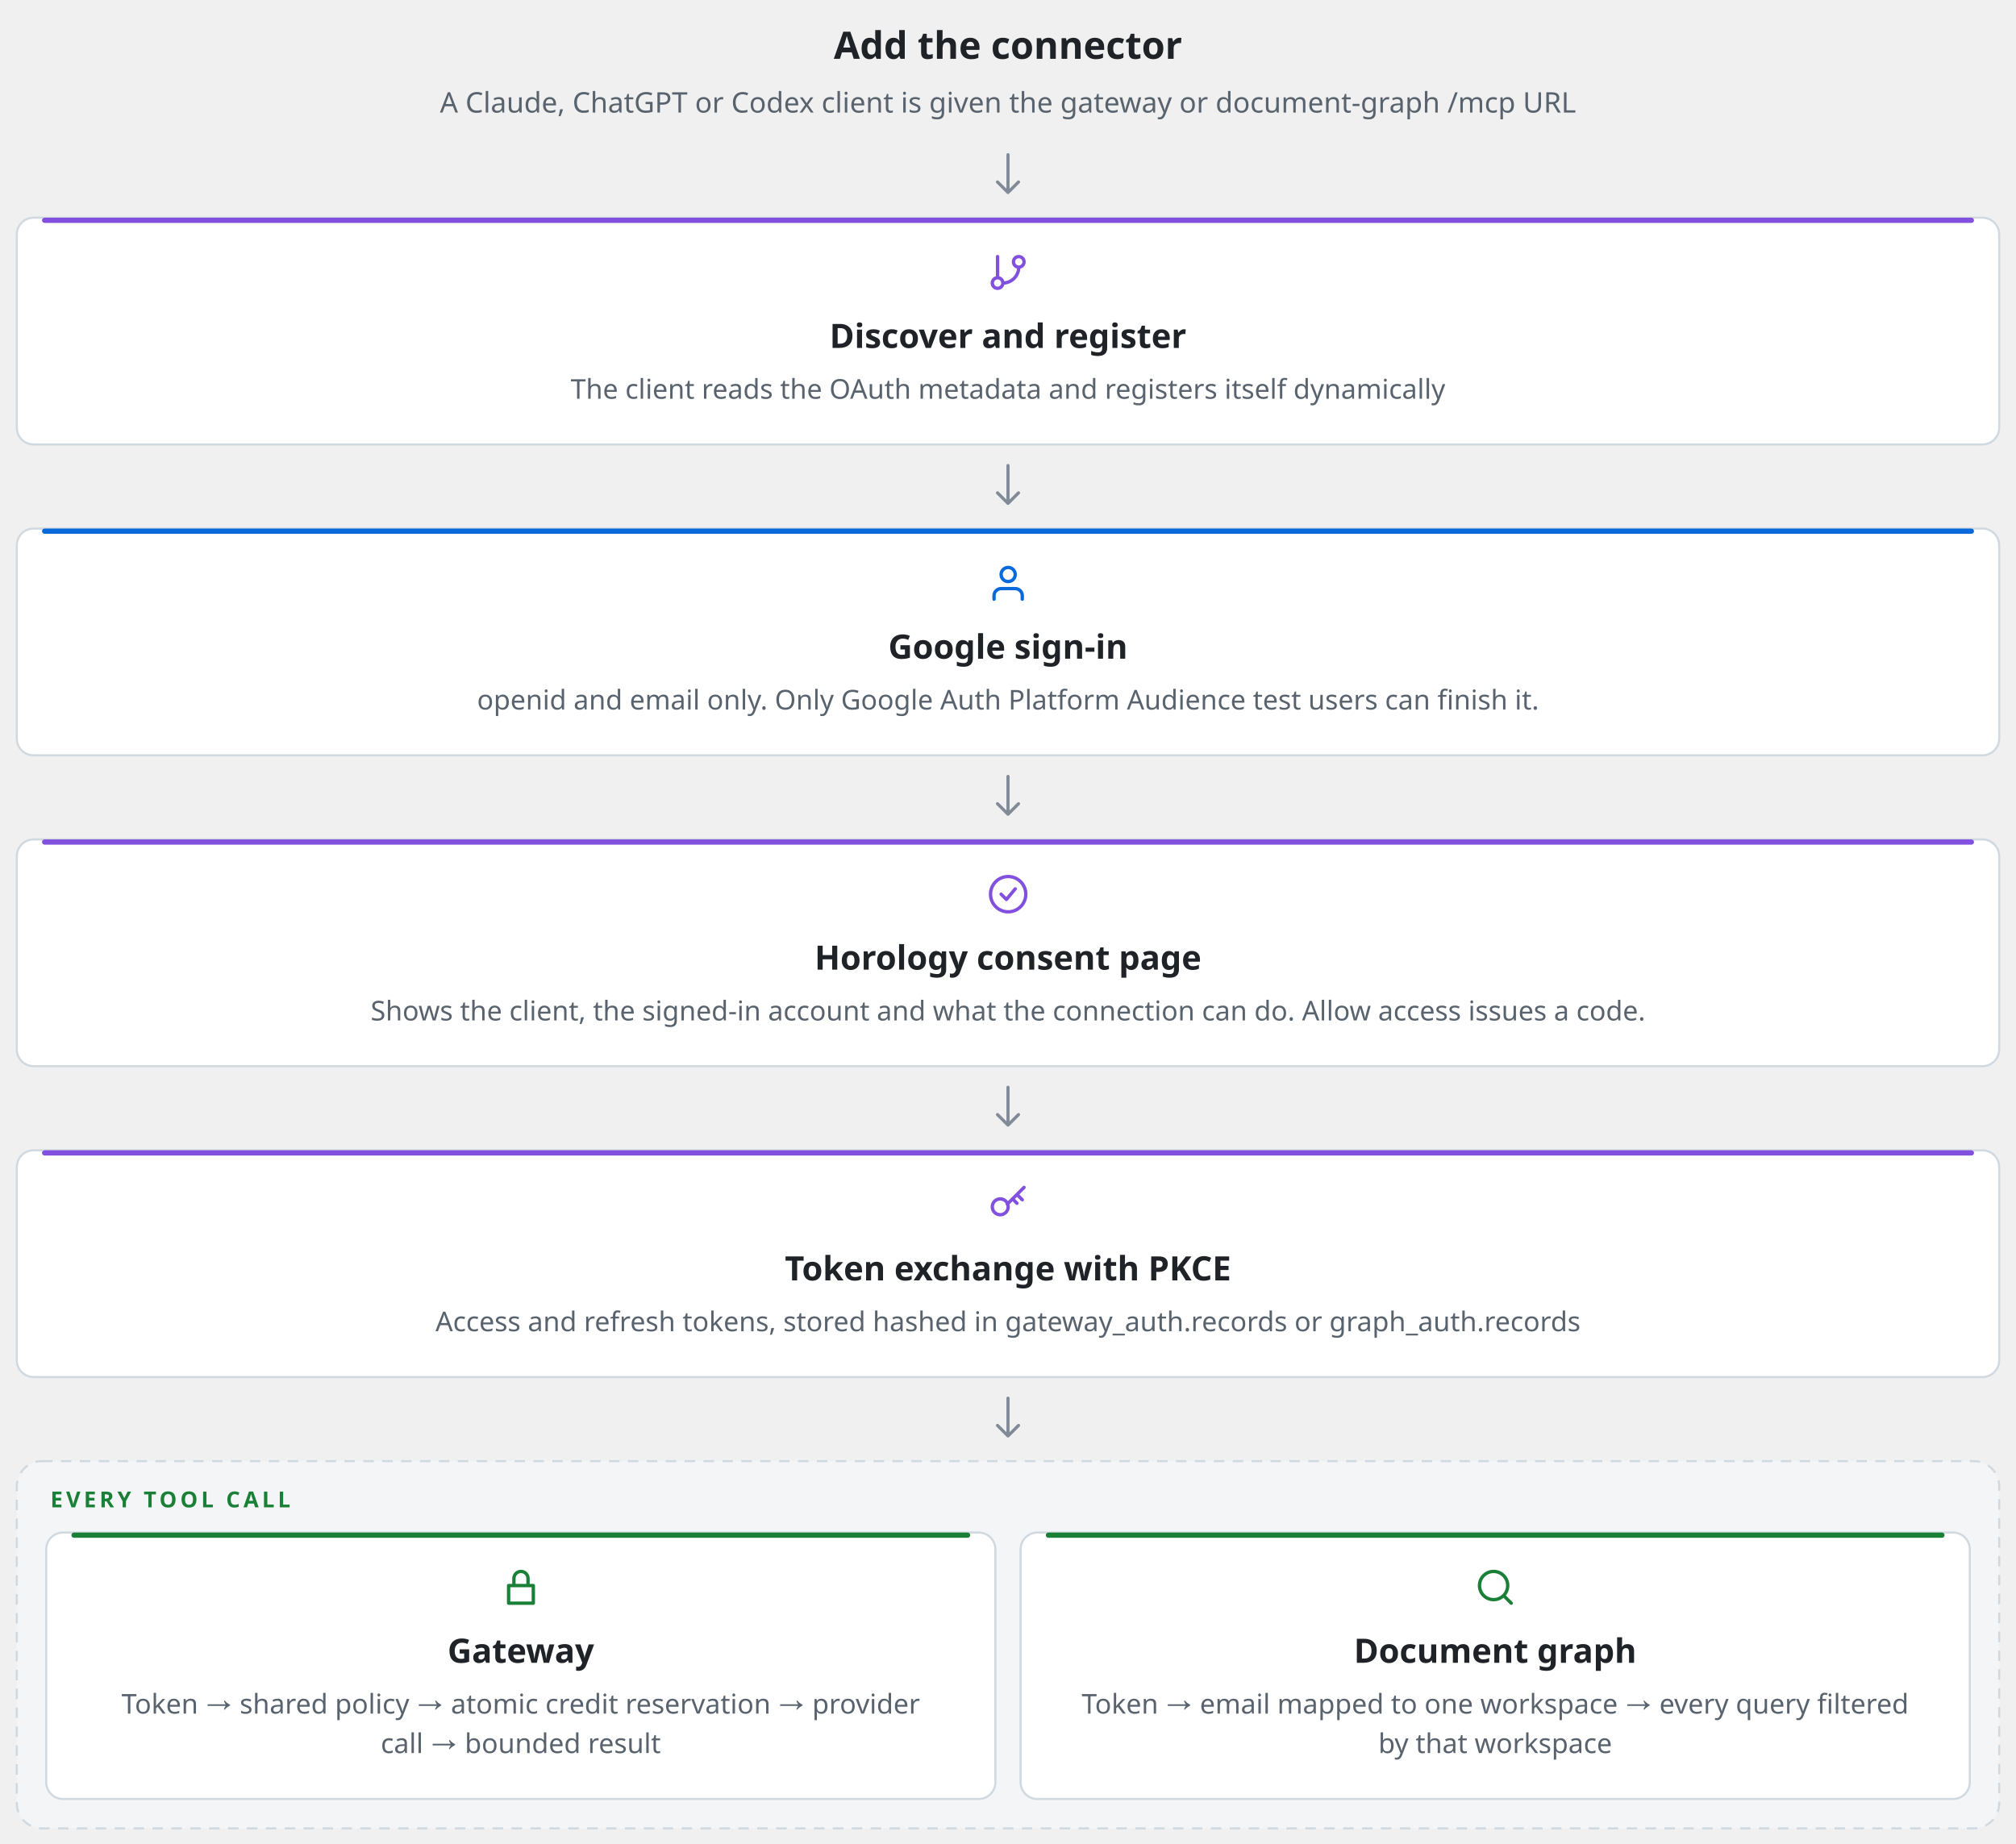
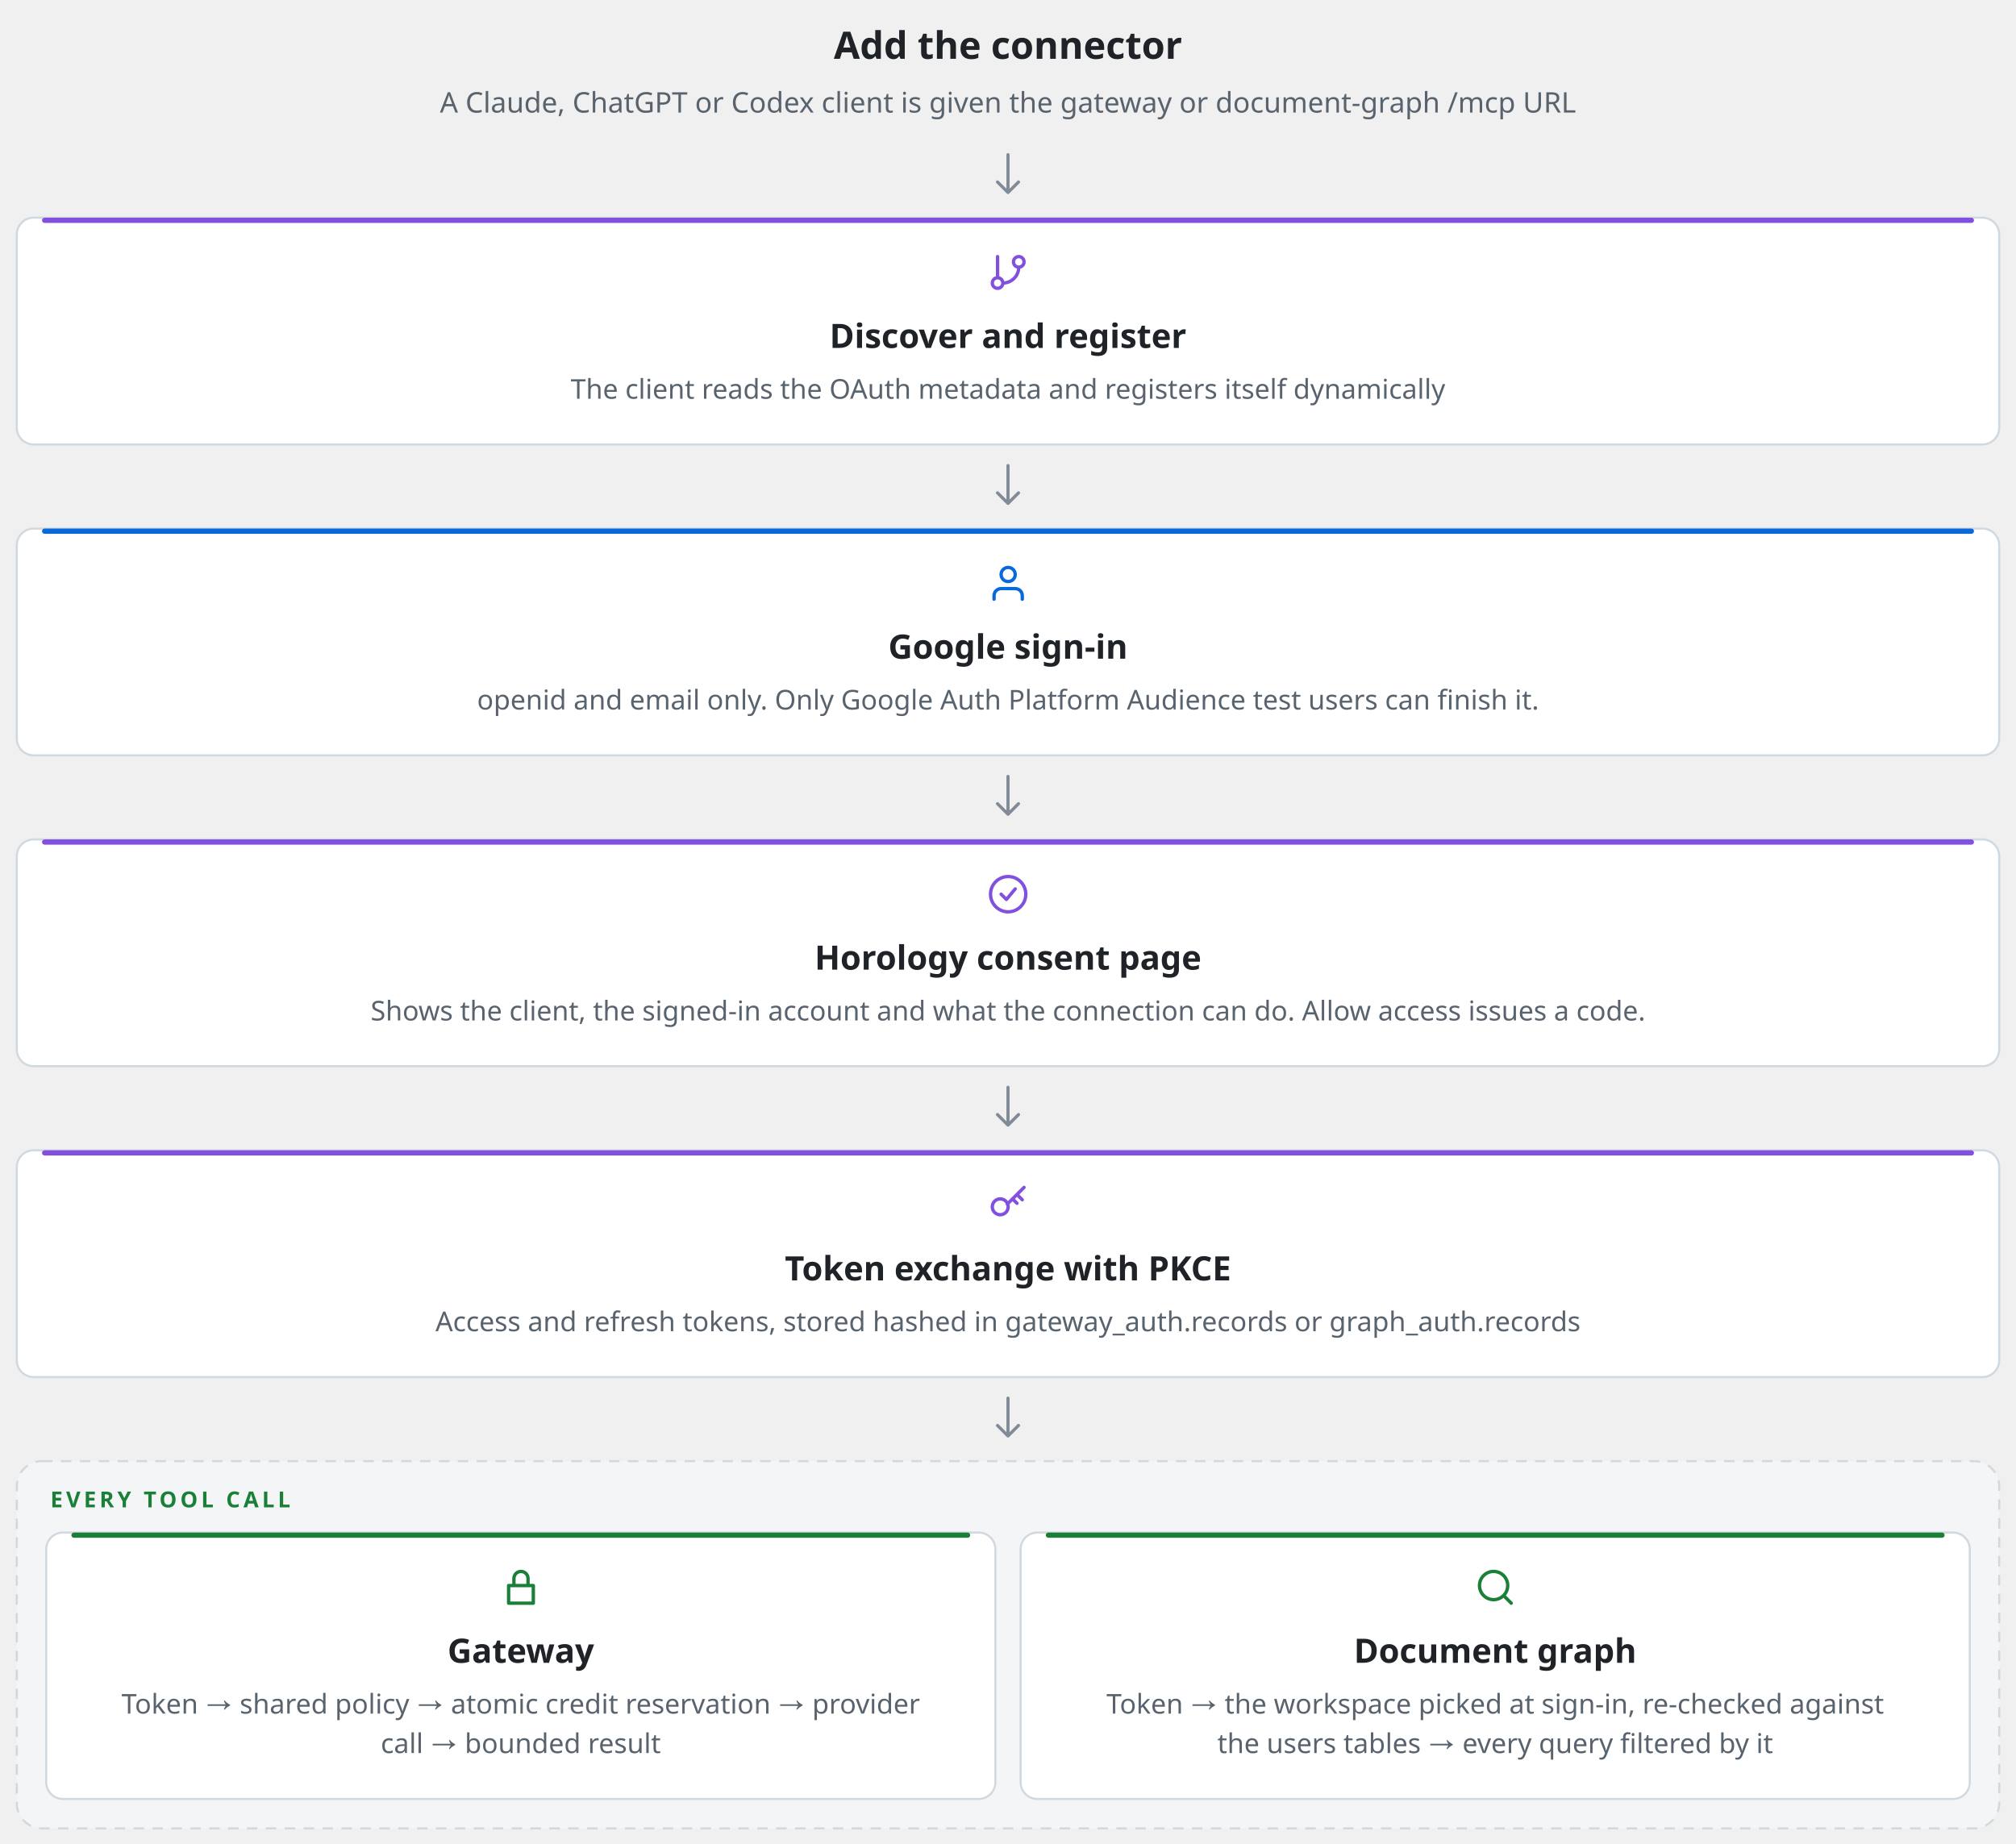
<svg xmlns="http://www.w3.org/2000/svg" width="960" height="878" viewBox="0 0 960 878" font-family="-apple-system, BlinkMacSystemFont, 'Segoe UI', 'Noto Sans', Helvetica, Arial, sans-serif">
  <style>
.card{fill:#ffffff;stroke:#d1d9e0}
.group{fill:#f6f8fa;fill-opacity:.6;stroke:#d1d9e0;stroke-dasharray:5 4}
.t{fill:#1f2328;font-weight:600}
.x{fill:#59636e}
.m{fill:#59636e;font-weight:600;letter-spacing:1.6px}
.ln{stroke:#818b98;fill:none}
.s-blue{stroke:#0969da}.f-blue{fill:#0969da}.s-purple{stroke:#8250df}.f-purple{fill:#8250df}.s-green{stroke:#1a7f37}.f-green{fill:#1a7f37}.s-orange{stroke:#bc4c00}.f-orange{fill:#bc4c00}.s-grey{stroke:#59636e}.f-grey{fill:#59636e}
@media (prefers-color-scheme:dark){
.card{fill:#151b23;stroke:#3d444d}
.group{fill:#0d1117;fill-opacity:.6;stroke:#3d444d}
.t{fill:#f0f6fc}
.x{fill:#9198a1}
.m{fill:#9198a1}
.ln{stroke:#656c76}
.s-blue{stroke:#4493f8}.f-blue{fill:#4493f8}.s-purple{stroke:#ab7df8}.f-purple{fill:#ab7df8}.s-green{stroke:#3fb950}.f-green{fill:#3fb950}.s-orange{stroke:#f0883e}.f-orange{fill:#f0883e}.s-grey{stroke:#9198a1}.f-grey{fill:#9198a1}
}
</style>
  <text x="480.0" y="28.0" font-size="18" class="t" text-anchor="middle">Add the connector</text>
  <text x="480.0" y="53.6" font-size="13.5" class="x" text-anchor="middle">A Claude, ChatGPT or Codex client is given the gateway or document-graph /mcp URL</text>
  <path d="M480.0 73.675v18M475.0 86.675l5 5 5-5" class="ln" stroke-width="1.5" stroke-linecap="round" stroke-linejoin="round" />
  <rect x="8.0" y="103.675" width="944.0" height="108.0" rx="8" class="card" />
  <rect x="20.0" y="103.675" width="920.0" height="2.5" rx="1.25" class="f-purple" />
  <g transform="translate(470.0,119.675) scale(0.84)" fill="none" class="s-purple" stroke-width="1.9" stroke-linecap="round" stroke-linejoin="round">
    <path d="M6 3v12M18 9a3 3 0 1 0 0-6 3 3 0 0 0 0 6zM6 21a3 3 0 1 0 0-6 3 3 0 0 0 0 6zM18 9a9 9 0 0 1-9 9" />
  </g>
  <text x="480.0" y="165.7" font-size="16" class="t" text-anchor="middle">Discover and register</text>
  <text x="480.0" y="189.9" font-size="13" class="x" text-anchor="middle">The client reads the OAuth metadata and registers itself dynamically</text>
  <path d="M480.0 221.725v18M475.0 234.725l5 5 5-5" class="ln" stroke-width="1.5" stroke-linecap="round" stroke-linejoin="round" />
  <rect x="8.0" y="251.725" width="944.0" height="108.0" rx="8" class="card" />
  <rect x="20.0" y="251.725" width="920.0" height="2.5" rx="1.25" class="f-blue" />
  <g transform="translate(470.0,267.725) scale(0.84)" fill="none" class="s-blue" stroke-width="1.9" stroke-linecap="round" stroke-linejoin="round">
    <path d="M20 21v-2a4 4 0 0 0-4-4H8a4 4 0 0 0-4 4v2M12 11a4 4 0 1 0 0-8 4 4 0 0 0 0 8z" />
  </g>
  <text x="480.0" y="313.7" font-size="16" class="t" text-anchor="middle">Google sign-in</text>
  <text x="480.0" y="337.9" font-size="13" class="x" text-anchor="middle">openid and email only. Only Google Auth Platform Audience test users can finish it.</text>
  <path d="M480.0 369.775v18M475.0 382.775l5 5 5-5" class="ln" stroke-width="1.5" stroke-linecap="round" stroke-linejoin="round" />
  <rect x="8.0" y="399.775" width="944.0" height="108.0" rx="8" class="card" />
  <rect x="20.0" y="399.775" width="920.0" height="2.5" rx="1.25" class="f-purple" />
  <g transform="translate(470.0,415.775) scale(0.84)" fill="none" class="s-purple" stroke-width="1.9" stroke-linecap="round" stroke-linejoin="round">
    <path d="M22 12a10 10 0 1 1-20 0 10 10 0 0 1 20 0zM8 12l3 3 5-6" />
  </g>
  <text x="480.0" y="461.8" font-size="16" class="t" text-anchor="middle">Horology consent page</text>
  <text x="480.0" y="486.0" font-size="13" class="x" text-anchor="middle">Shows the client, the signed-in account and what the connection can do. Allow access issues a code.</text>
  <path d="M480.0 517.825v18M475.0 530.825l5 5 5-5" class="ln" stroke-width="1.5" stroke-linecap="round" stroke-linejoin="round" />
  <rect x="8.0" y="547.825" width="944.0" height="108.0" rx="8" class="card" />
  <rect x="20.0" y="547.825" width="920.0" height="2.5" rx="1.25" class="f-purple" />
  <g transform="translate(470.0,563.825) scale(0.84)" fill="none" class="s-purple" stroke-width="1.9" stroke-linecap="round" stroke-linejoin="round">
    <path d="M7.5 17.5a4.5 4.5 0 1 0 0-9 4.5 4.5 0 0 0 0 9zM11.5 11.5L21 2M17 6l3 3M14.5 8.5l2.5 2.5" />
  </g>
  <text x="480.0" y="609.8" font-size="16" class="t" text-anchor="middle">Token exchange with PKCE</text>
  <text x="480.0" y="634.0" font-size="13" class="x" text-anchor="middle">Access and refresh tokens, stored hashed in gateway_auth.records or graph_auth.records</text>
  <path d="M480.0 665.875v18M475.0 678.875l5 5 5-5" class="ln" stroke-width="1.5" stroke-linecap="round" stroke-linejoin="round" />
  <rect x="8" y="695.875" width="944" height="174.9" rx="12" class="group" />
  <text x="24" y="717.875" font-size="10.5" class="m f-green">EVERY TOOL CALL</text>
  <rect x="22.0" y="729.875" width="452.0" height="126.9" rx="8" class="card" />
  <rect x="34.0" y="729.875" width="428.0" height="2.5" rx="1.25" class="f-green" />
  <g transform="translate(238.0,745.875) scale(0.84)" fill="none" class="s-green" stroke-width="1.9" stroke-linecap="round" stroke-linejoin="round">
    <path d="M5 11h14v10H5zM8 11V7a4 4 0 0 1 8 0v4" />
  </g>
  <text x="248.0" y="791.9" font-size="16" class="t" text-anchor="middle">Gateway</text>
  <text x="248.0" y="816.1" font-size="13" class="x" text-anchor="middle">Token → shared policy → atomic credit reservation → provider</text>
  <text x="248.0" y="834.9" font-size="13" class="x" text-anchor="middle">call → bounded result</text>
  <rect x="486.0" y="729.875" width="452.0" height="126.9" rx="8" class="card" />
  <rect x="498.0" y="729.875" width="428.0" height="2.5" rx="1.25" class="f-green" />
  <g transform="translate(702.0,745.875) scale(0.84)" fill="none" class="s-green" stroke-width="1.9" stroke-linecap="round" stroke-linejoin="round">
    <path d="M11 19a8 8 0 1 0 0-16 8 8 0 0 0 0 16zM21 21l-4.3-4.3" />
  </g>
  <text x="712.0" y="791.9" font-size="16" class="t" text-anchor="middle">Document graph</text>
-   <text x="712.0" y="816.1" font-size="13" class="x" text-anchor="middle">Token → email mapped to one workspace → every query filtered</text>
-   <text x="712.0" y="834.9" font-size="13" class="x" text-anchor="middle">by that workspace</text>
+   <text x="712.0" y="816.1" font-size="13" class="x" text-anchor="middle">Token → the workspace picked at sign-in, re-checked against</text>
+   <text x="712.0" y="834.9" font-size="13" class="x" text-anchor="middle">the users tables → every query filtered by it</text>
</svg>
